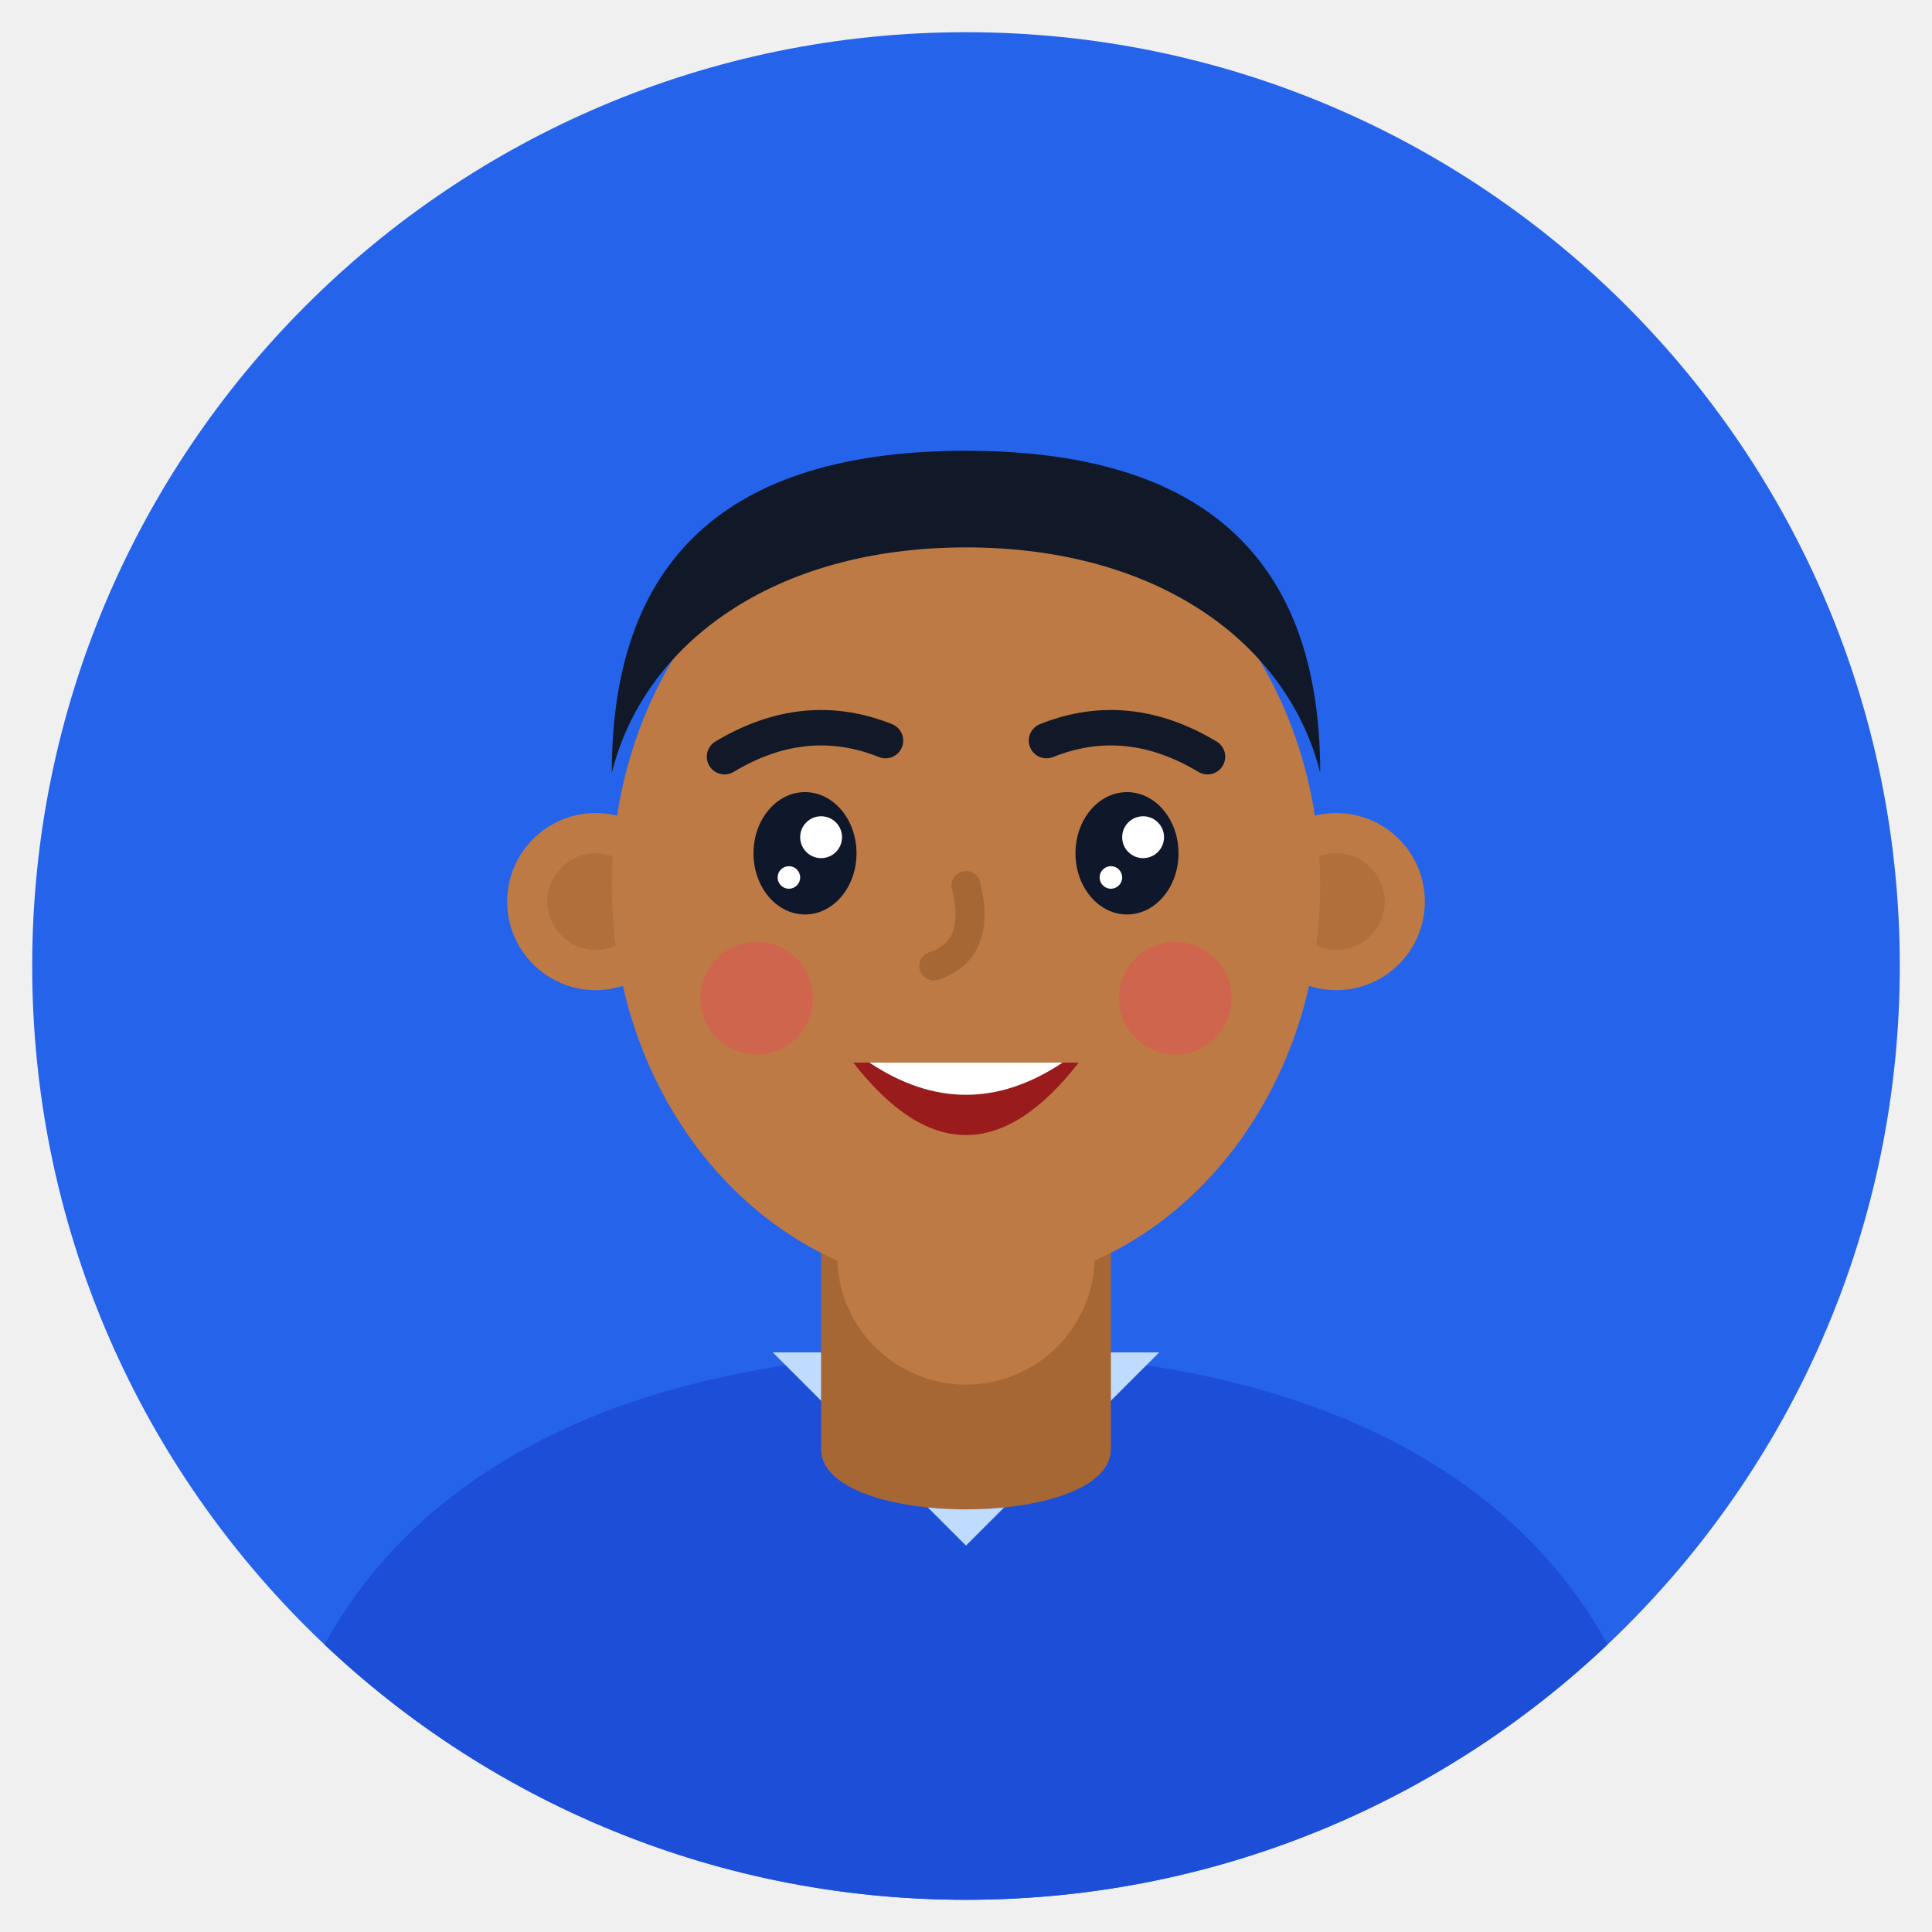
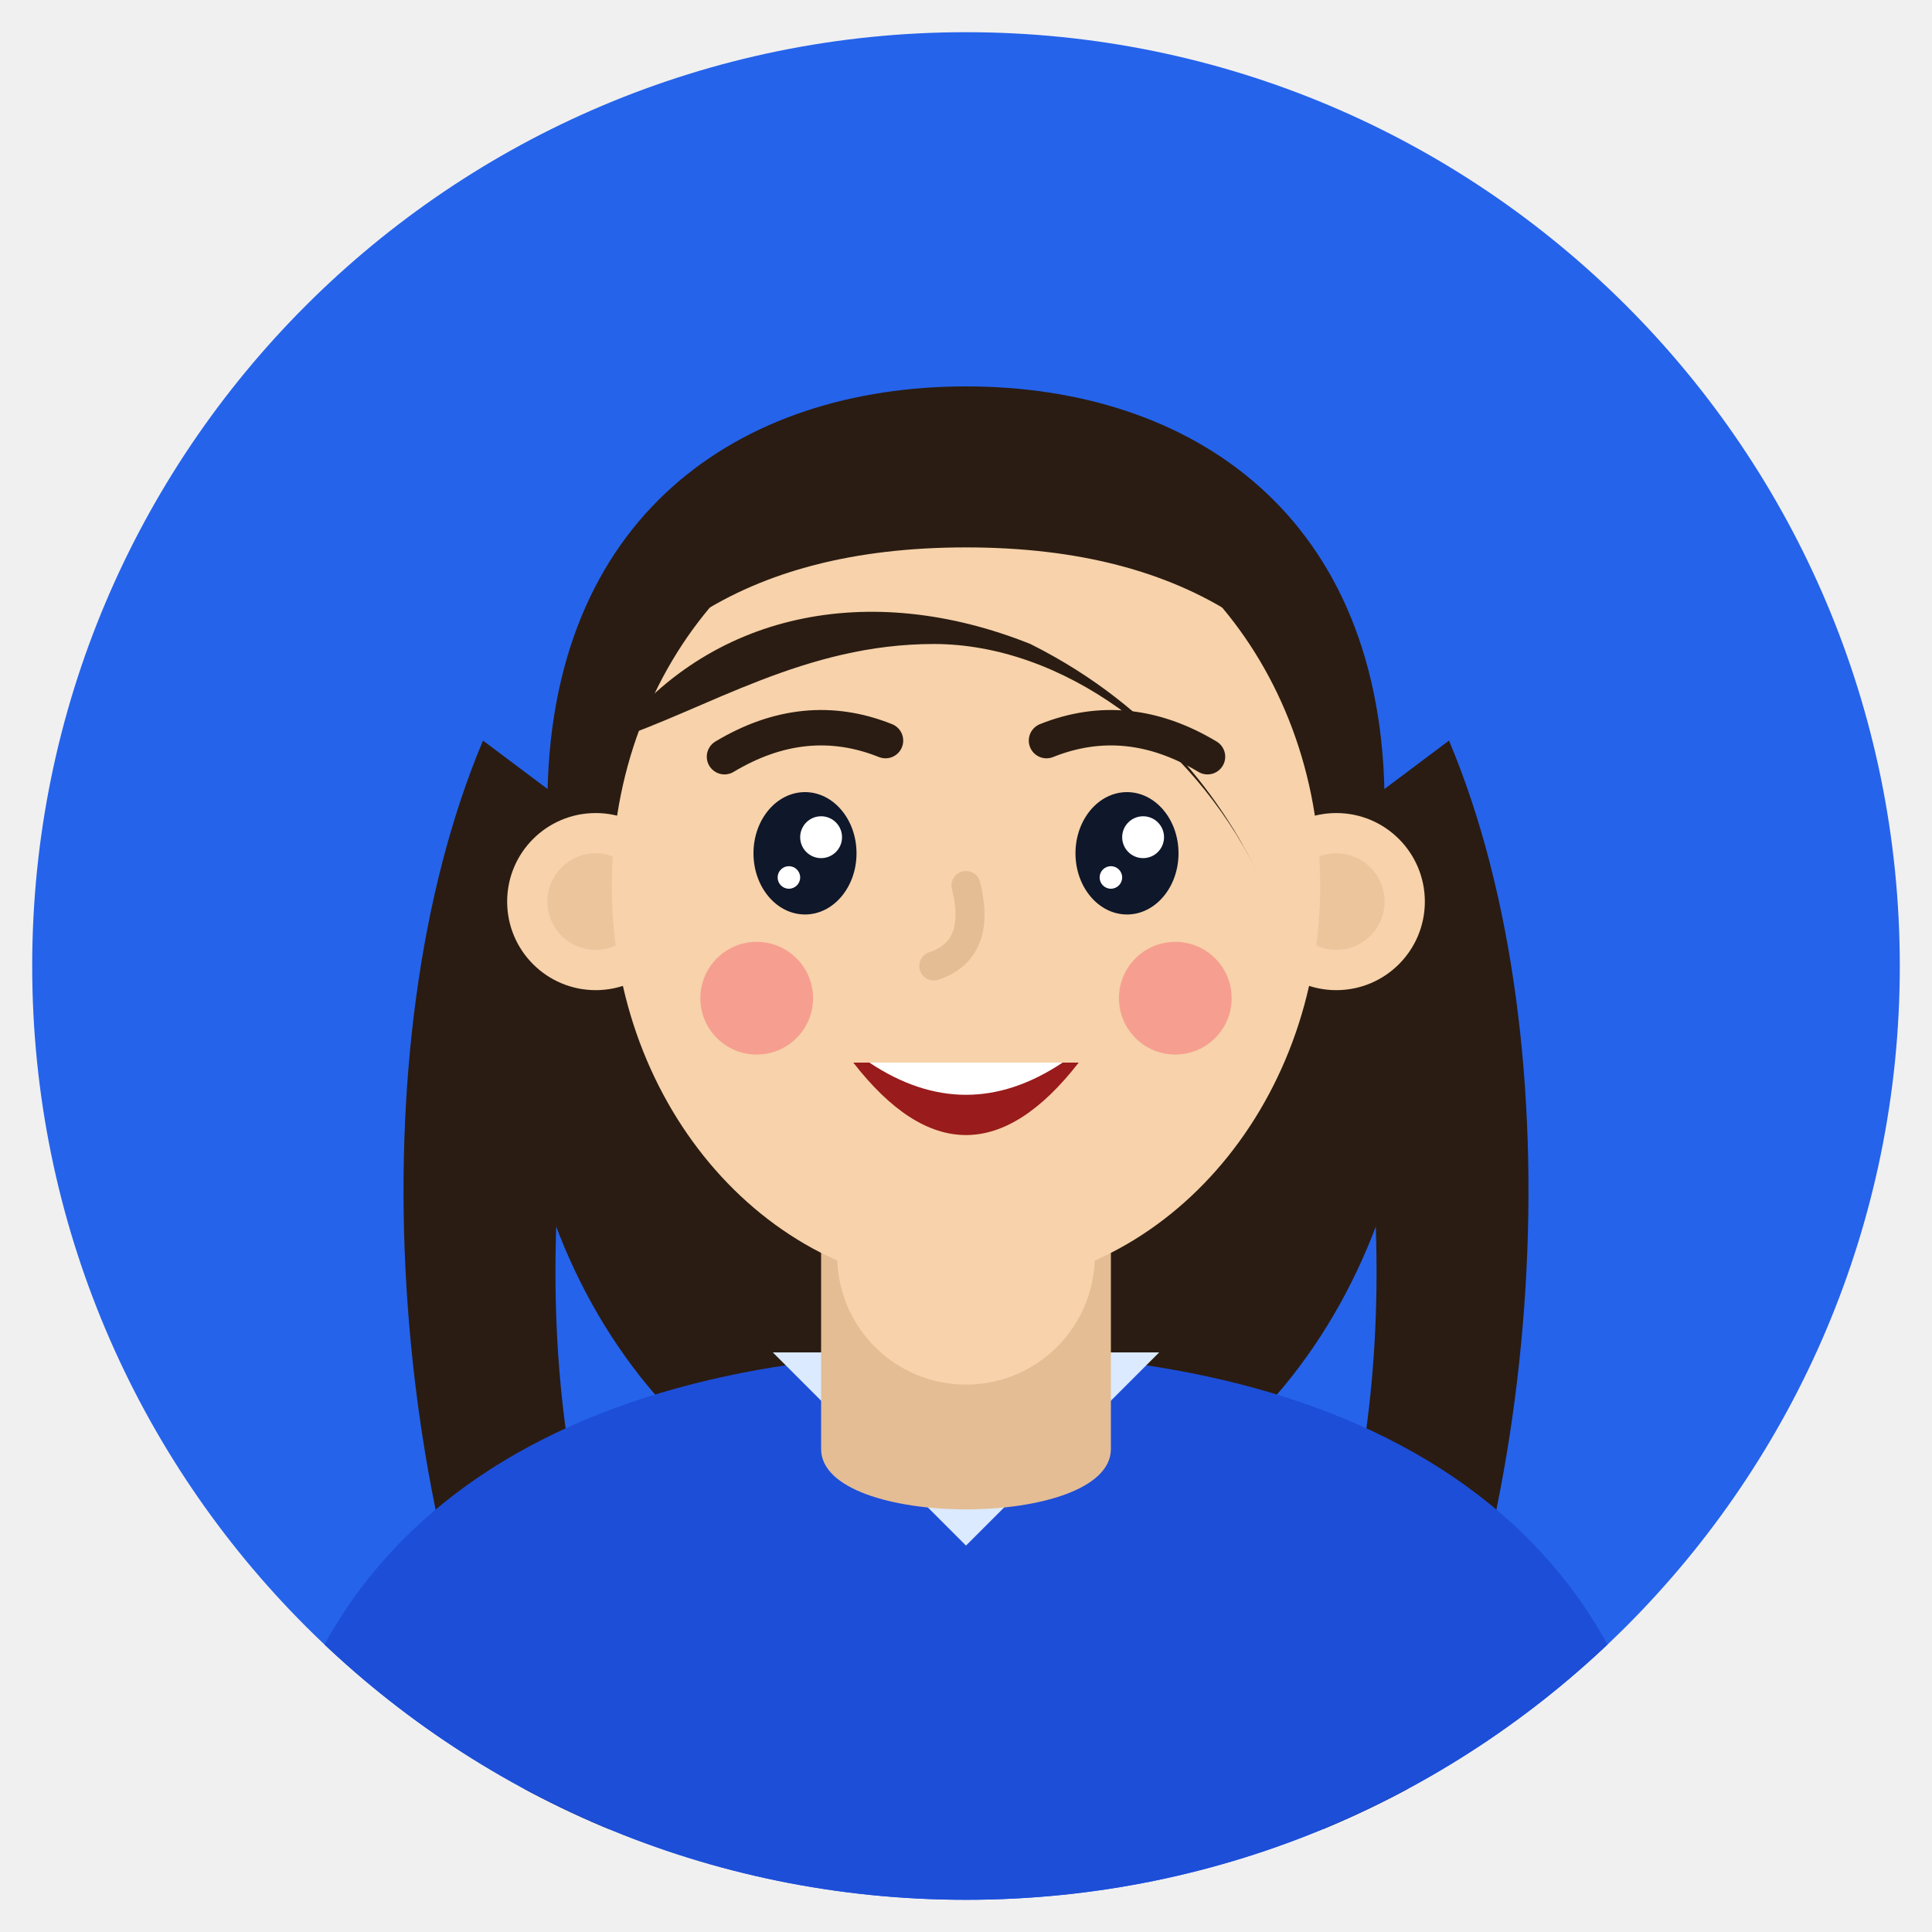
<svg xmlns="http://www.w3.org/2000/svg" viewBox="0 0 120 120" width="100%" height="100%">
  <circle id="avatar-bg" cx="60" cy="60" r="58" fill="#2563EB" />
  <defs>
-     <clipPath id="clip_avatar_07">
+     <clipPath id="clip_avatar_14">
      <circle cx="60" cy="60" r="58" />
    </clipPath>
  </defs>
-   <g clip-path="url(#clip_avatar_07)">
+   <g clip-path="url(#clip_avatar_14)">
+     <path d="M30 46 C22 65 24 95 34 114 C36 116 42 112 40 106 C32 88 34 70 38 52 Z" fill="#2A1C12" />
+     <path d="M90 46 C98 65 96 95 86 114 C84 116 78 112 80 106 C88 88 86 70 82 52 Z" fill="#2A1C12" />
+     <ellipse cx="60" cy="62" rx="28" ry="34" fill="#2A1C12" />
    <path d="M16 120 C16 94 36 84 60 84 C84 84 104 94 104 120 Z" fill="#1D4ED8" />
-     <path d="M48 84 L60 96 L72 84 Z" fill="#BFDBFE" />
+     <path d="M48 84 L60 96 L72 84 Z" fill="#DBEAFE" />
    <path d="M52 84 L60 92 L68 84 Z" fill="#1D4ED8" opacity="0.3" />
-     <path d="M51 72 L51 90 C51 95 69 95 69 90 L69 72 Z" fill="#A66735" />
-     <rect x="52" y="70" width="16" height="16" rx="8" fill="#BD7A44" />
-     <circle cx="37" cy="56" r="5.5" fill="#BD7A44" />
-     <circle cx="37" cy="56" r="3" fill="#A66735" opacity="0.6" />
-     <circle cx="83" cy="56" r="5.5" fill="#BD7A44" />
-     <circle cx="83" cy="56" r="3" fill="#A66735" opacity="0.6" />
-     <ellipse cx="60" cy="55" rx="22" ry="25" fill="#BD7A44" />
+     <path d="M51 72 L51 90 C51 95 69 95 69 90 L69 72 Z" fill="#E4BD94" />
+     <rect x="52" y="70" width="16" height="16" rx="8" fill="#F7D2AA" />
+     <circle cx="37" cy="56" r="5.5" fill="#F7D2AA" />
+     <circle cx="37" cy="56" r="3" fill="#E4BD94" opacity="0.6" />
+     <circle cx="83" cy="56" r="5.5" fill="#F7D2AA" />
+     <circle cx="83" cy="56" r="3" fill="#E4BD94" opacity="0.6" />
+     <ellipse cx="60" cy="55" rx="22" ry="25" fill="#F7D2AA" />
    <circle cx="47" cy="62" r="3.5" fill="#F43F5E" opacity="0.35" />
    <circle cx="73" cy="62" r="3.5" fill="#F43F5E" opacity="0.35" />
-     <path d="M45 47 Q50 44 55 46" stroke="#111827" stroke-width="2.2" stroke-linecap="round" fill="none" />
-     <path d="M65 46 Q70 44 75 47" stroke="#111827" stroke-width="2.2" stroke-linecap="round" fill="none" />
+     <path d="M45 47 Q50 44 55 46" stroke="#2A1C12" stroke-width="2.2" stroke-linecap="round" fill="none" />
+     <path d="M65 46 Q70 44 75 47" stroke="#2A1C12" stroke-width="2.2" stroke-linecap="round" fill="none" />
    <ellipse cx="50" cy="53" rx="3.2" ry="3.8" fill="#0F172A" />
    <circle cx="51" cy="52" r="1.3" fill="#FFFFFF" />
    <circle cx="49" cy="54.5" r="0.7" fill="#FFFFFF" />
    <ellipse cx="70" cy="53" rx="3.2" ry="3.8" fill="#0F172A" />
    <circle cx="71" cy="52" r="1.3" fill="#FFFFFF" />
    <circle cx="69" cy="54.5" r="0.7" fill="#FFFFFF" />
-     <path d="M60 55 Q61 59 58 60" stroke="#A66735" stroke-width="1.8" stroke-linecap="round" fill="none" />
+     <path d="M60 55 Q61 59 58 60" stroke="#E4BD94" stroke-width="1.8" stroke-linecap="round" fill="none" />
    <path d="M53 66 Q60 75 67 66 Z" fill="#991B1B" />
    <path d="M54 66 Q60 70 66 66 Z" fill="#FFFFFF" />
-     <path d="M38 48 C38 34 46 28 60 28 C74 28 82 34 82 48 C80 40 72 34 60 34 C48 34 40 40 38 48 Z" fill="#111827" />
+     <path d="M34 50 C34 32 46 24 60 24 C74 24 86 32 86 50 C82 40 74 34 60 34 C46 34 38 40 34 50 Z" fill="#2A1C12" />
+     <path d="M38 46 C44 38 54 36 64 40 C72 44 76 50 78 54 C74 46 66 40 58 40 C50 40 44 44 38 46 Z" fill="#2A1C12" />
  </g>
</svg>
